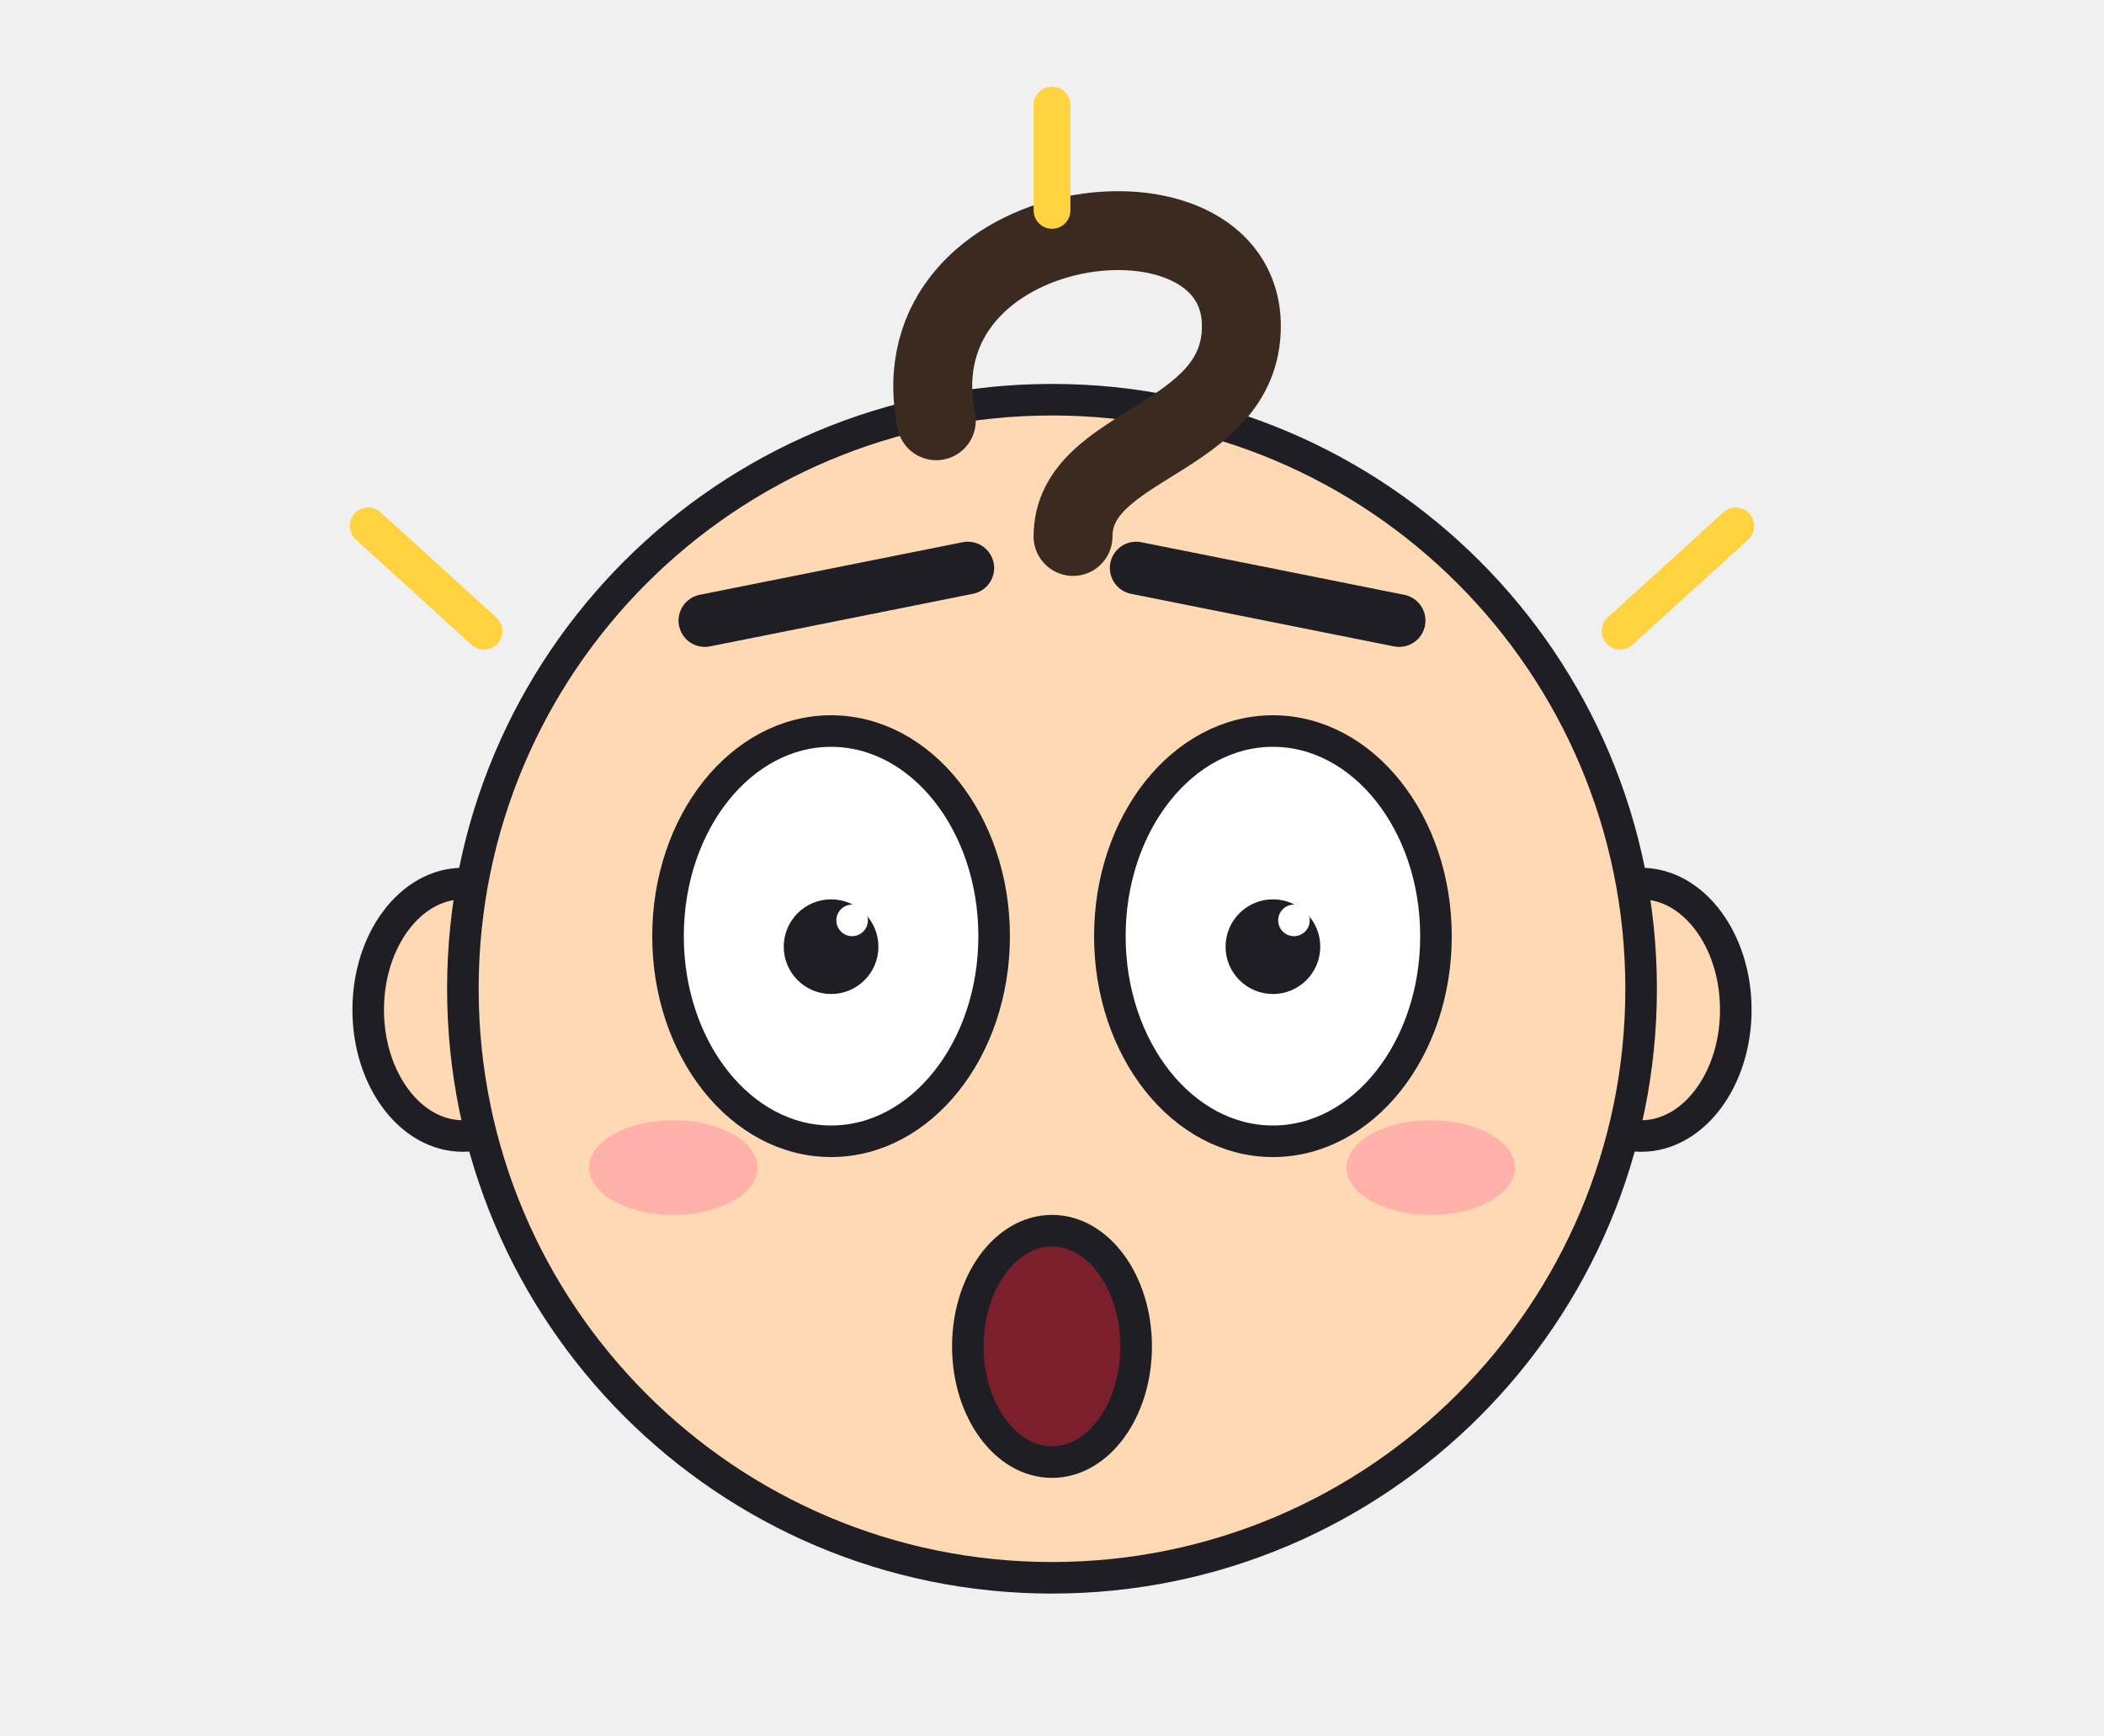
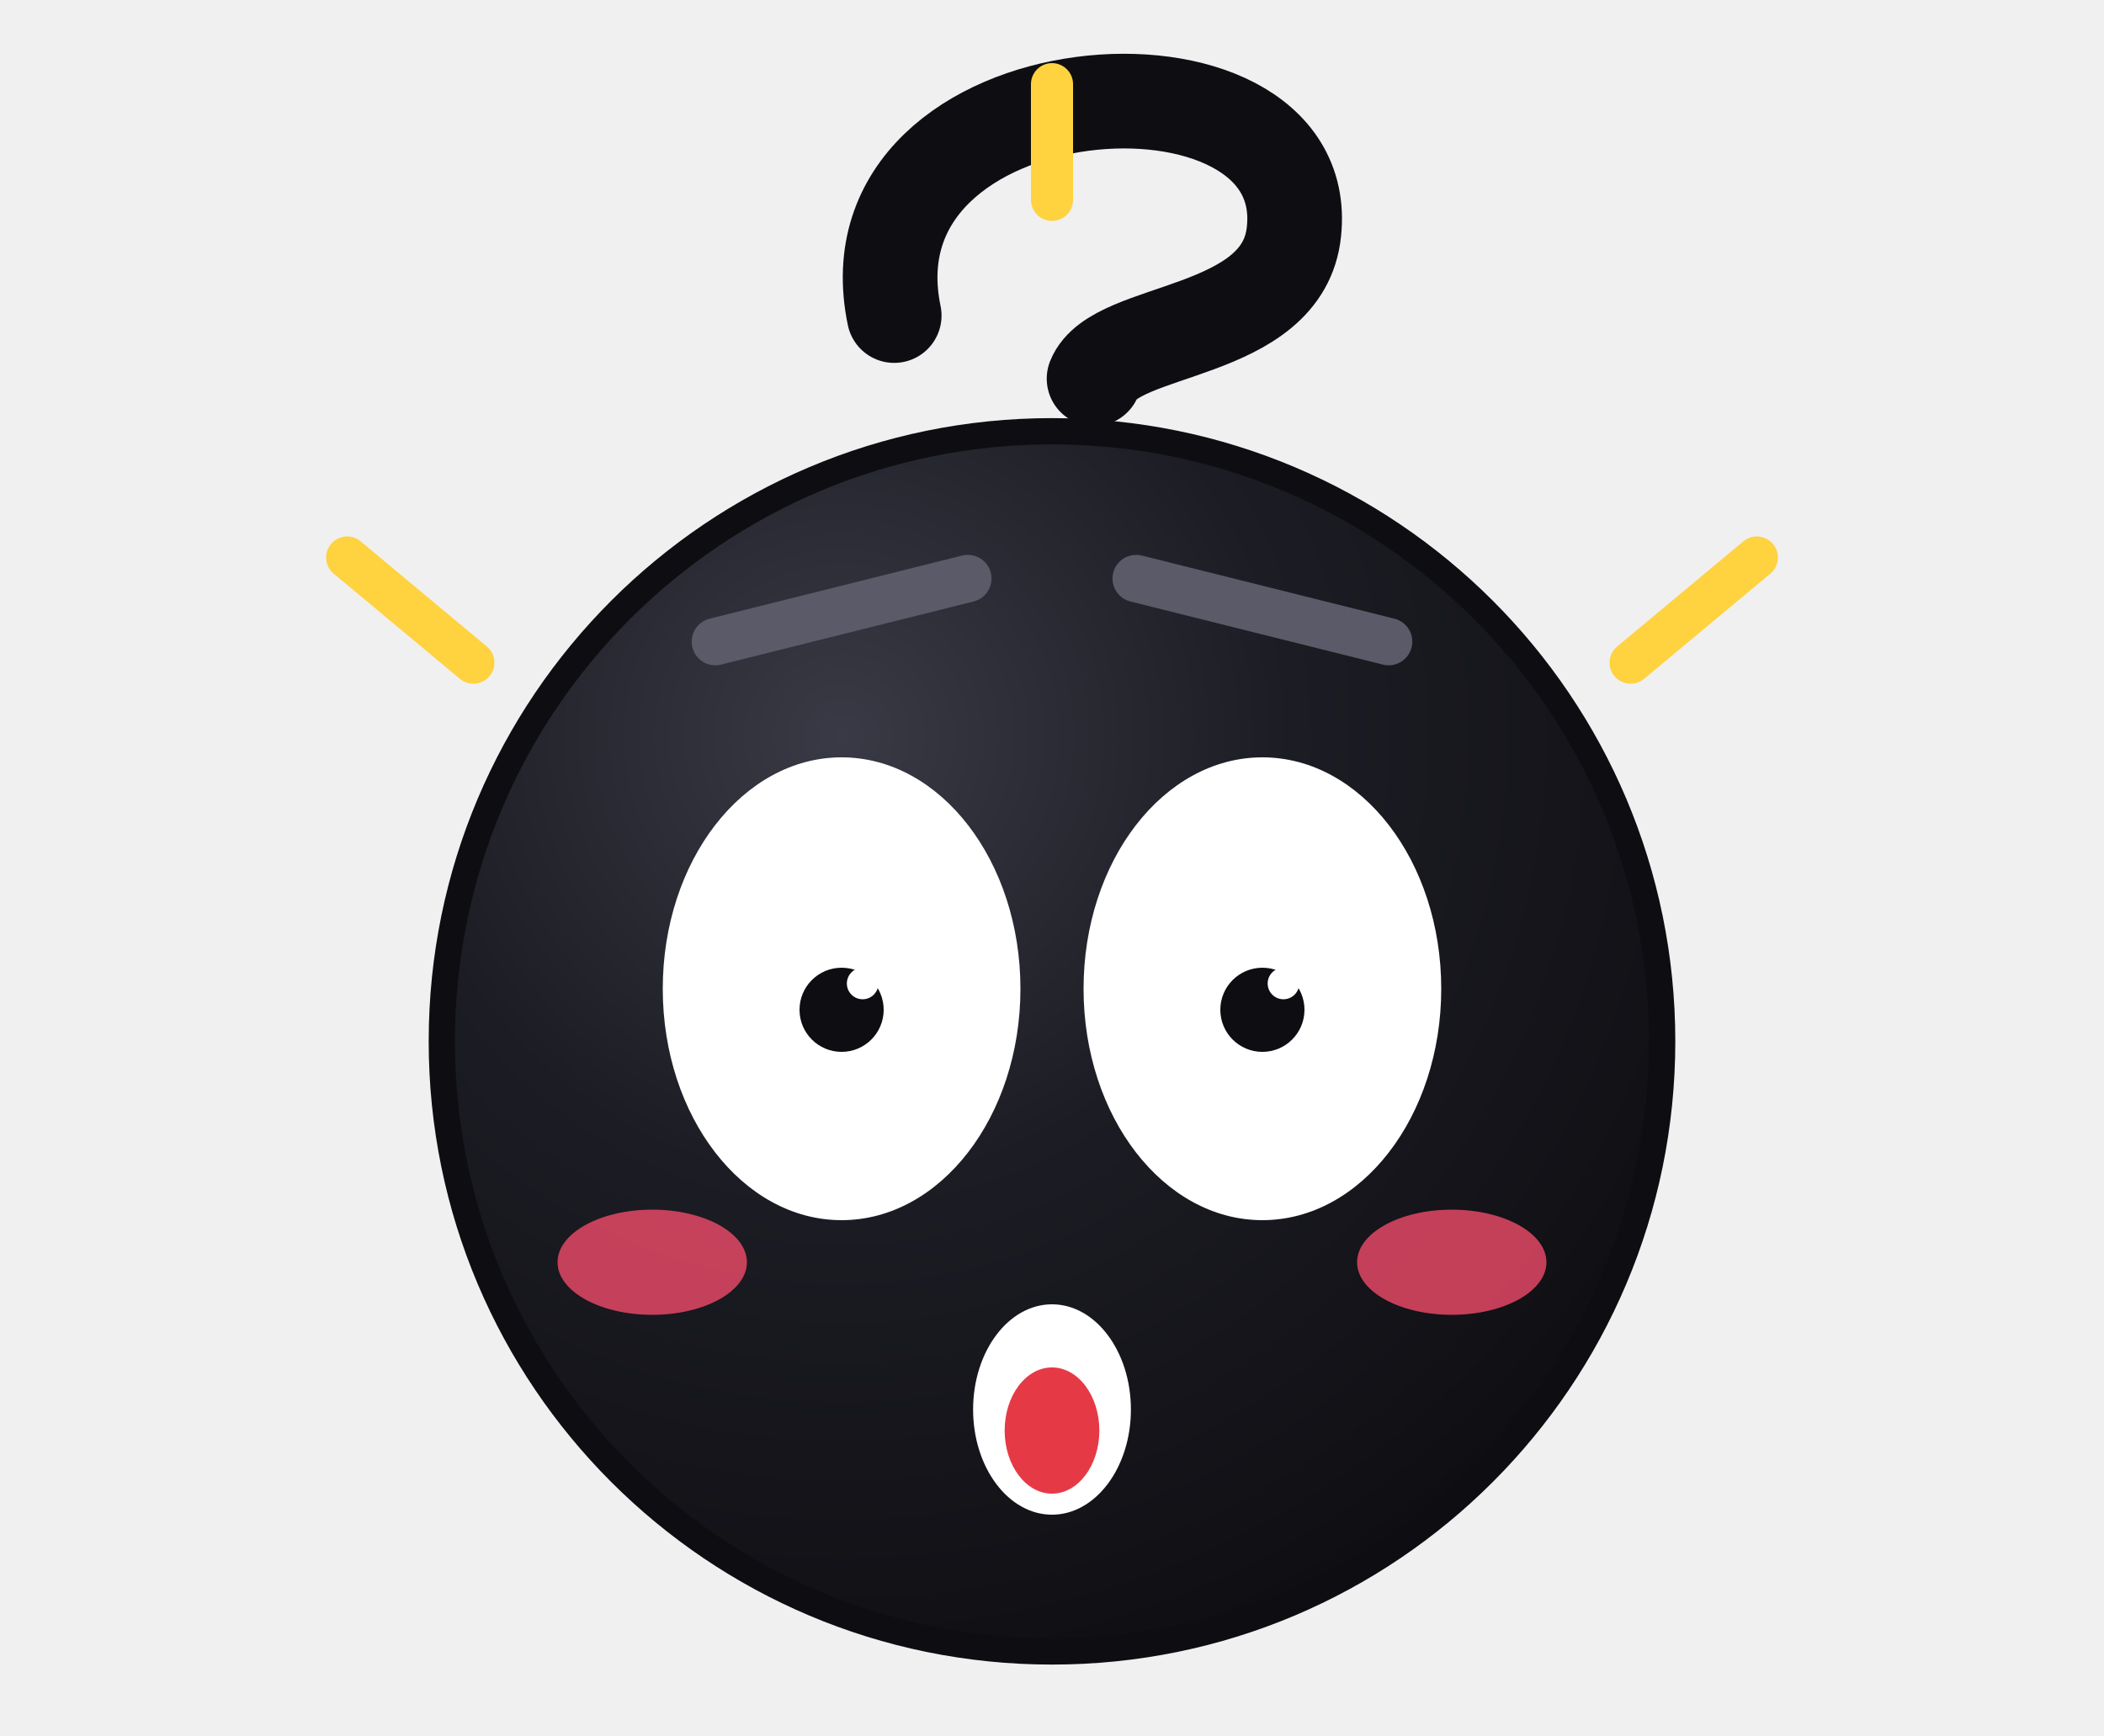
<svg xmlns="http://www.w3.org/2000/svg" width="400" height="330" viewBox="60 -10 280 330">
-   <ellipse cx="88" cy="182" rx="18" ry="24" fill="#FFD9B3" stroke="#1E1E24" stroke-width="6" />
-   <ellipse cx="312" cy="182" rx="18" ry="24" fill="#FFD9B3" stroke="#1E1E24" stroke-width="6" />
-   <circle cx="200" cy="178" r="112" fill="#FFD9B3" stroke="#1E1E24" stroke-width="6" />
-   <path d="M178 70 C170 30 236 22 236 52 C236 74 204 74 204 92" fill="none" stroke="#3B2A20" stroke-width="15" stroke-linecap="round" />
-   <circle cx="204" cy="76" r="0" />
-   <line x1="134" y1="108" x2="184" y2="98" stroke="#1E1E24" stroke-width="10" stroke-linecap="round" />
-   <line x1="216" y1="98" x2="266" y2="108" stroke="#1E1E24" stroke-width="10" stroke-linecap="round" />
-   <ellipse cx="158" cy="168" rx="31" ry="39" fill="#fff" stroke="#1E1E24" stroke-width="6" />
-   <circle cx="158" cy="170" r="9" fill="#1E1E24" />
-   <circle cx="162" cy="165" r="3" fill="#fff" />
-   <ellipse cx="242" cy="168" rx="31" ry="39" fill="#fff" stroke="#1E1E24" stroke-width="6" />
-   <circle cx="242" cy="170" r="9" fill="#1E1E24" />
-   <circle cx="246" cy="165" r="3" fill="#fff" />
-   <ellipse cx="200" cy="246" rx="16" ry="22" fill="#7A1F2B" stroke="#1E1E24" stroke-width="6" />
-   <ellipse cx="128" cy="212" rx="16" ry="9" fill="#FF8FA3" opacity=".55" />
-   <ellipse cx="272" cy="212" rx="16" ry="9" fill="#FF8FA3" opacity=".55" />
-   <g stroke="#FFD23F" stroke-width="7" stroke-linecap="round">
-     <line x1="70" y1="90" x2="92" y2="110" />
-     <line x1="330" y1="90" x2="308" y2="110" />
-     <line x1="200" y1="10" x2="200" y2="30" />
+   <defs>
+     <radialGradient id="hl" gradientUnits="userSpaceOnUse" cx="160" cy="130" r="190">
+       <stop offset="0" stop-color="#3A3A46" />
+       <stop offset=".45" stop-color="#1C1C24" />
+       <stop offset="1" stop-color="#0E0E12" />
+     </radialGradient>
+   </defs>
+   <path d="M170 50 C160 2 250 -4 246 34 C244 54 212 52 208 62" fill="none" stroke="#0E0E12" stroke-width="18" stroke-linecap="round" />
+   <circle cx="200" cy="188" r="116" fill="url(#hl)" stroke="#0E0E12" stroke-width="5" />
+   <line x1="136" y1="112" x2="184" y2="100" stroke="#5A5A68" stroke-width="9" stroke-linecap="round" />
+   <line x1="216" y1="100" x2="264" y2="112" stroke="#5A5A68" stroke-width="9" stroke-linecap="round" />
+   <ellipse cx="160" cy="178" rx="34" ry="44" fill="#fff" />
+   <circle cx="160" cy="182" r="8" fill="#0E0E12" />
+   <circle cx="164" cy="177" r="3" fill="#fff" />
+   <ellipse cx="240" cy="178" rx="34" ry="44" fill="#fff" />
+   <circle cx="240" cy="182" r="8" fill="#0E0E12" />
+   <circle cx="244" cy="177" r="3" fill="#fff" />
+   <ellipse cx="200" cy="258" rx="15" ry="20" fill="#fff" />
+   <ellipse cx="200" cy="262" rx="9" ry="12" fill="#E63946" />
+   <ellipse cx="124" cy="230" rx="18" ry="10" fill="#FF4D6D" opacity=".75" />
+   <ellipse cx="276" cy="230" rx="18" ry="10" fill="#FF4D6D" opacity=".75" />
+   <g stroke="#FFD23F" stroke-width="8" stroke-linecap="round">
+     <line x1="66" y1="96" x2="90" y2="116" />
+     <line x1="334" y1="96" x2="310" y2="116" />
+     <line x1="200" y1="6" x2="200" y2="28" />
  </g>
</svg>
